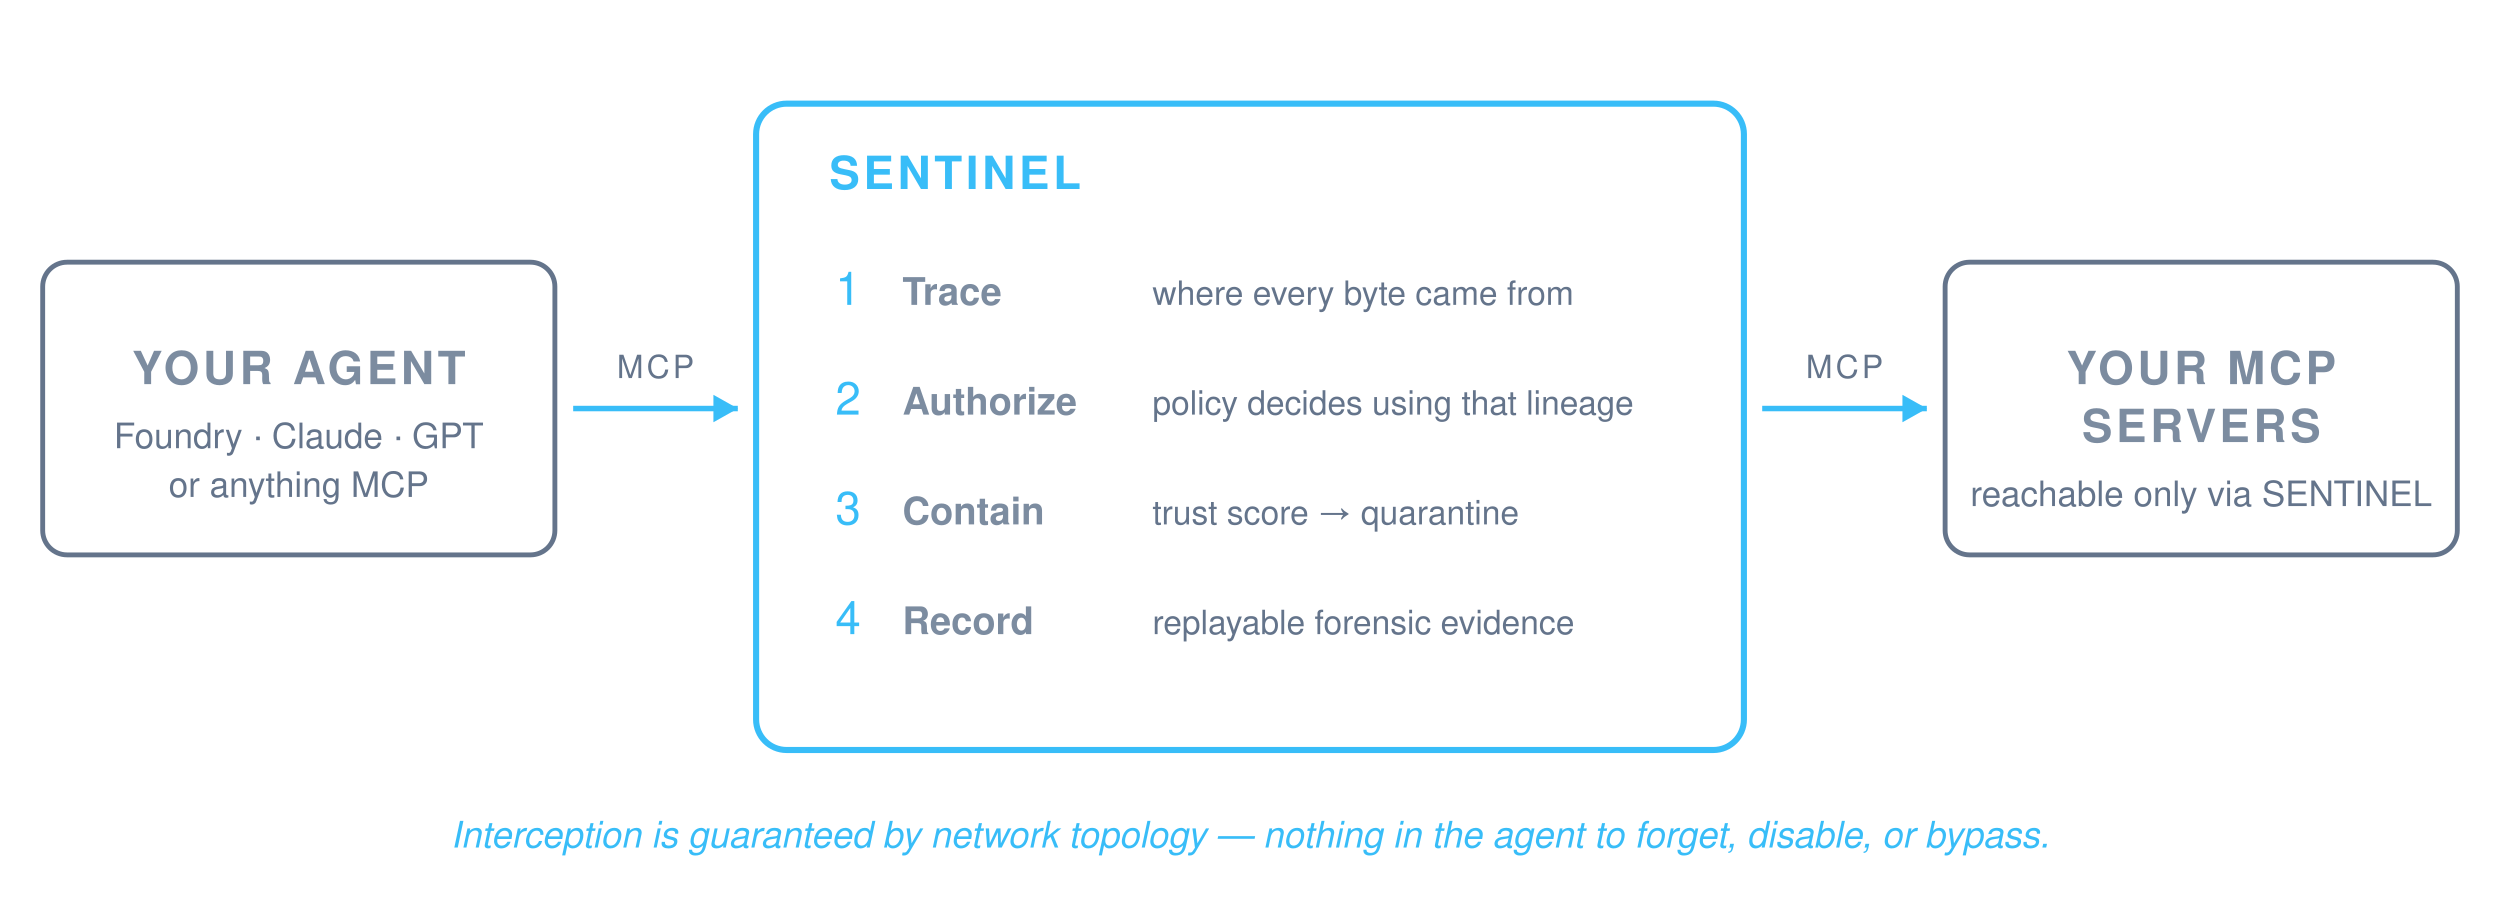
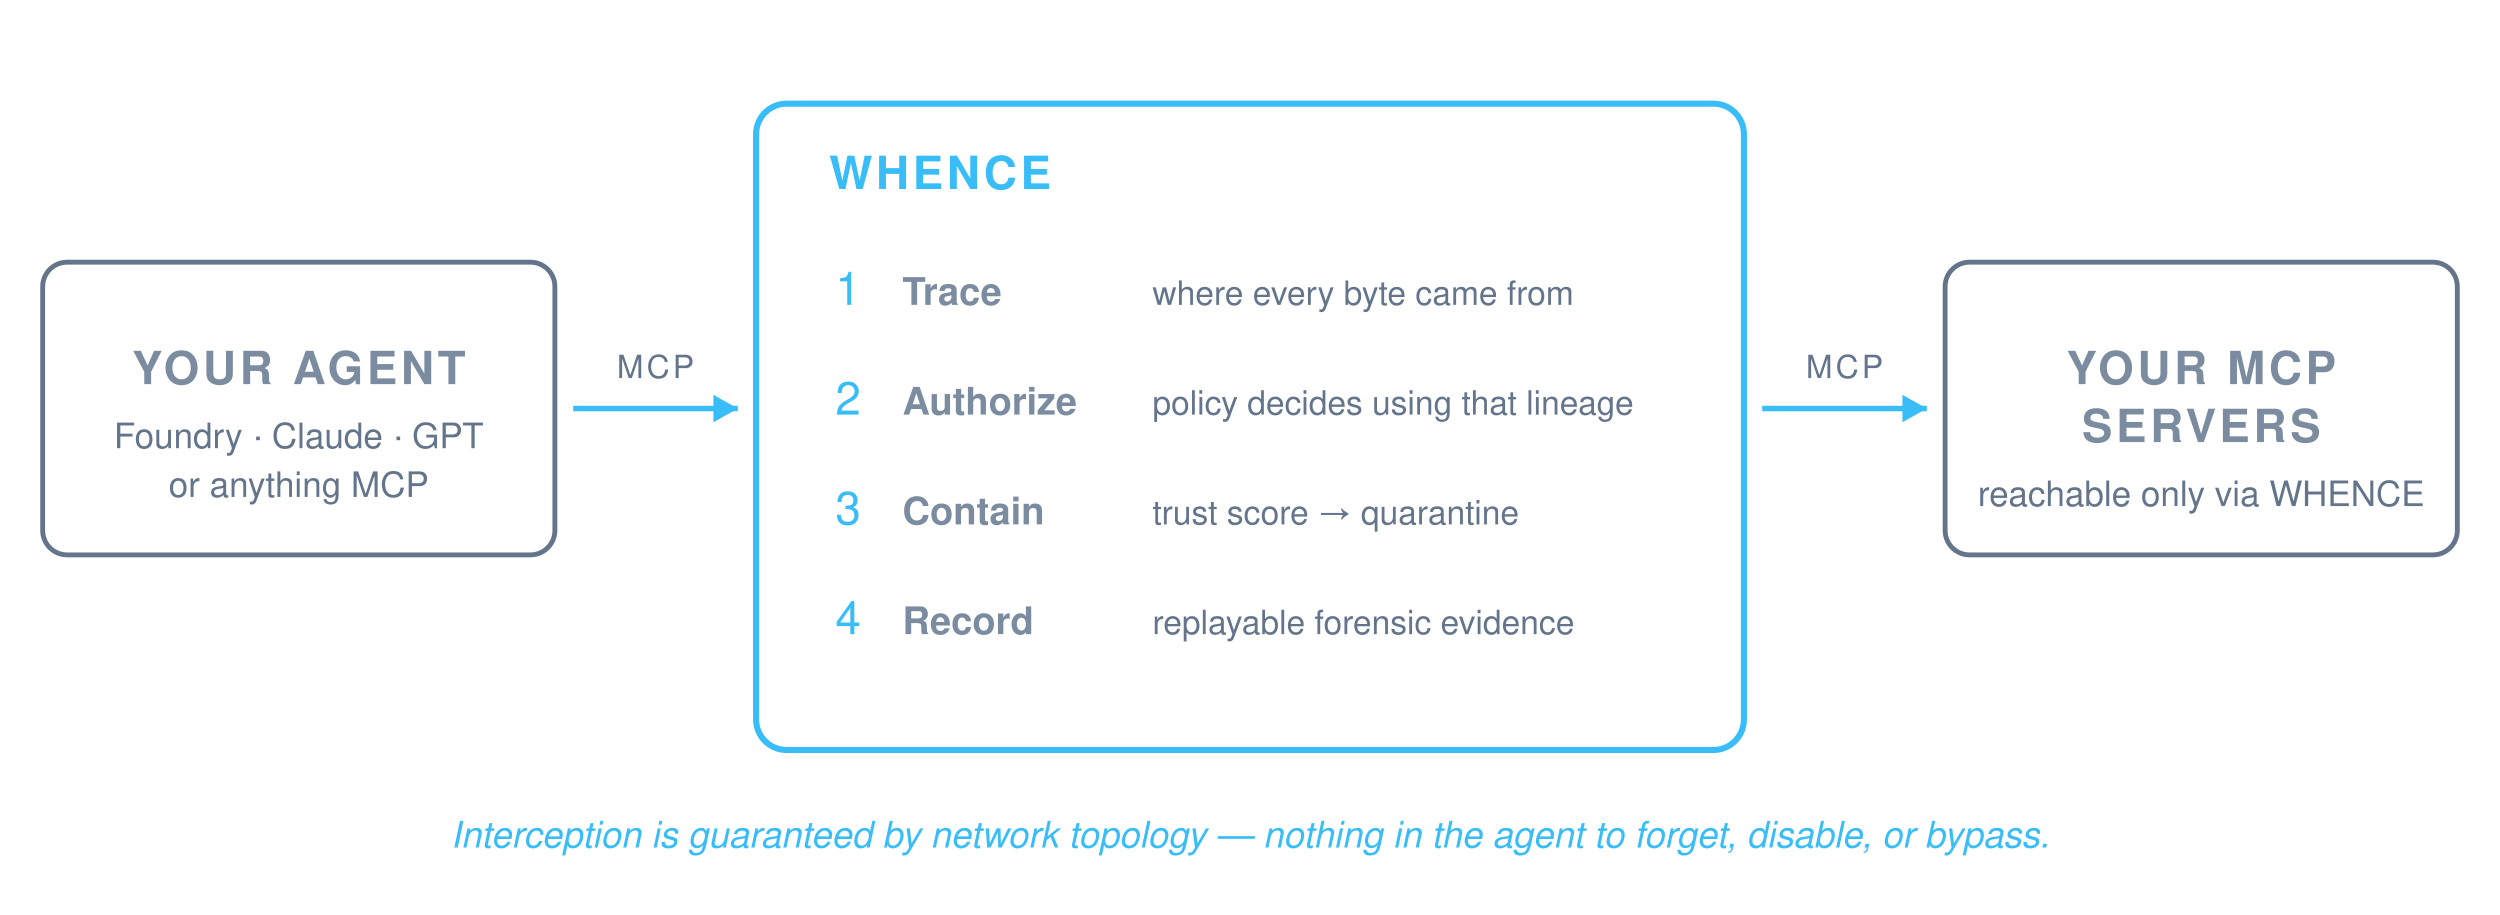
- <svg xmlns="http://www.w3.org/2000/svg" width="820" height="300" viewBox="0 0 820 300" fill="none" role="img" aria-label="Architecture: the agent reaches its tools only through SENTINEL">
+ <svg xmlns="http://www.w3.org/2000/svg" width="820" height="300" viewBox="0 0 820 300" fill="none" role="img" aria-label="Architecture: the agent reaches its tools only through WHENCE">
  <style>
    .box   { fill: none; stroke: #64748B; stroke-width: 1.6; }
    .core  { fill: none; stroke: #38BDF8; stroke-width: 2; }
    .hdr   { font: 600 15px 'Segoe UI', Helvetica, Arial, sans-serif; fill: #7C8CA0; letter-spacing: 1.2px; }
    .core-hdr { font: 600 15px 'Segoe UI', Helvetica, Arial, sans-serif; fill: #38BDF8; letter-spacing: 1.2px; }
    .sub   { font: 400 11.5px 'Segoe UI', Helvetica, Arial, sans-serif; fill: #64748B; }
    .step  { font: 600 12.5px 'Segoe UI', Helvetica, Arial, sans-serif; fill: #7C8CA0; }
    .desc  { font: 400 11px 'Segoe UI', Helvetica, Arial, sans-serif; fill: #64748B; }
    .num   { font: 300 15px 'Segoe UI', Helvetica, Arial, sans-serif; fill: #38BDF8; }
    .edge  { font: 500 10.5px 'Segoe UI', Helvetica, Arial, sans-serif; fill: #64748B; letter-spacing: 1px; }
    .note  { font: italic 400 12px 'Segoe UI', Helvetica, Arial, sans-serif; fill: #38BDF8; }
  </style>
  <rect class="box" x="14" y="86" width="168" height="96" rx="8" />
  <text class="hdr" x="98" y="126" text-anchor="middle">YOUR AGENT</text>
  <text class="sub" x="98" y="147" text-anchor="middle">Foundry · Claude · GPT</text>
  <text class="sub" x="98" y="163" text-anchor="middle">or anything MCP</text>
  <line x1="188" y1="134" x2="242" y2="134" stroke="#38BDF8" stroke-width="1.8" />
  <path d="M242 134 l-8 -4.5 v9 z" fill="#38BDF8" />
  <text class="edge" x="215" y="124" text-anchor="middle">MCP</text>
  <rect class="core" x="248" y="34" width="324" height="212" rx="10" />
-   <text class="core-hdr" x="272" y="62">SENTINEL</text>
+   <text class="core-hdr" x="272" y="62">WHENCE</text>
  <text class="num" x="274" y="100">1</text>
  <text class="step" x="296" y="100">Trace</text>
  <text class="desc" x="378" y="100">where every byte came from</text>
  <text class="num" x="274" y="136">2</text>
  <text class="step" x="296" y="136">Authorize</text>
  <text class="desc" x="378" y="136">policy decides using that lineage</text>
  <text class="num" x="274" y="172">3</text>
  <text class="step" x="296" y="172">Contain</text>
  <text class="desc" x="378" y="172">trust score → quarantine</text>
  <text class="num" x="274" y="208">4</text>
  <text class="step" x="296" y="208">Record</text>
  <text class="desc" x="378" y="208">replayable forensic evidence</text>
  <line x1="578" y1="134" x2="632" y2="134" stroke="#38BDF8" stroke-width="1.8" />
  <path d="M632 134 l-8 -4.5 v9 z" fill="#38BDF8" />
  <text class="edge" x="605" y="124" text-anchor="middle">MCP</text>
  <rect class="box" x="638" y="86" width="168" height="96" rx="8" />
  <text class="hdr" x="722" y="126" text-anchor="middle">YOUR MCP</text>
  <text class="hdr" x="722" y="145" text-anchor="middle">SERVERS</text>
-   <text class="sub" x="722" y="166" text-anchor="middle">reachable only via SENTINEL</text>
+   <text class="sub" x="722" y="166" text-anchor="middle">reachable only via WHENCE</text>
  <text class="note" x="410" y="278" text-anchor="middle">Interception is guaranteed by network topology — nothing in the agent to forget, disable, or bypass.</text>
</svg>
